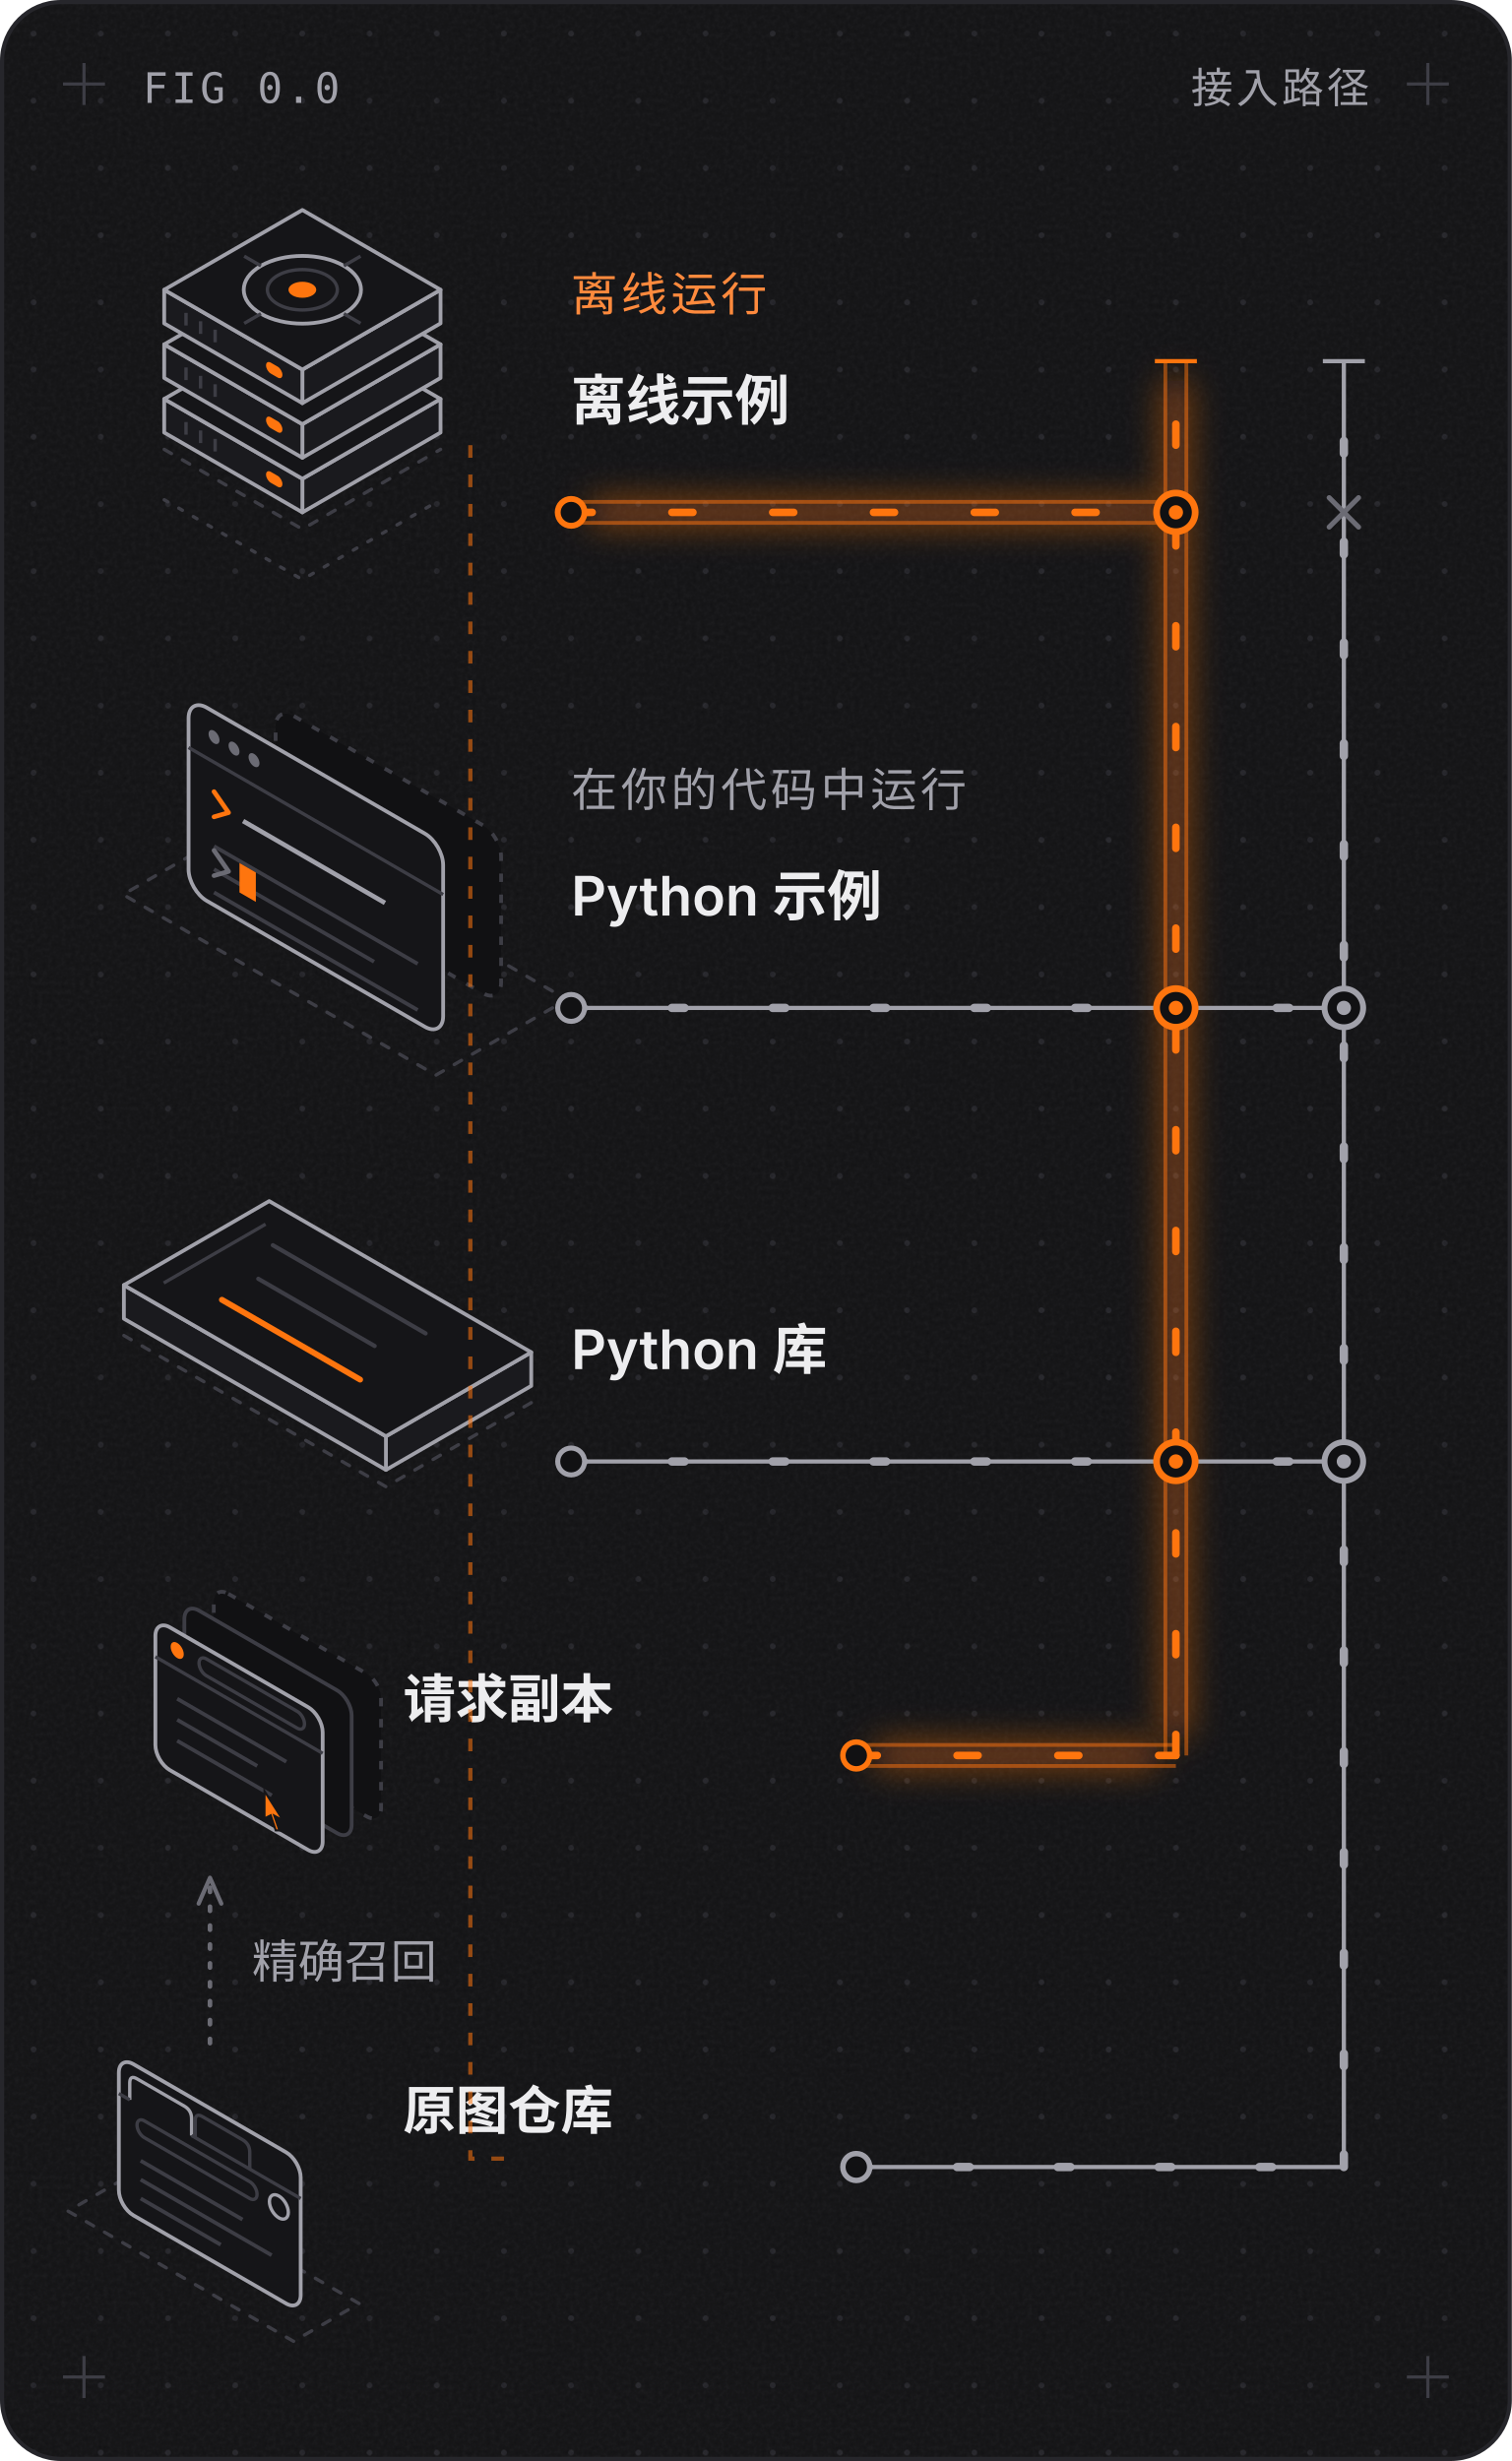
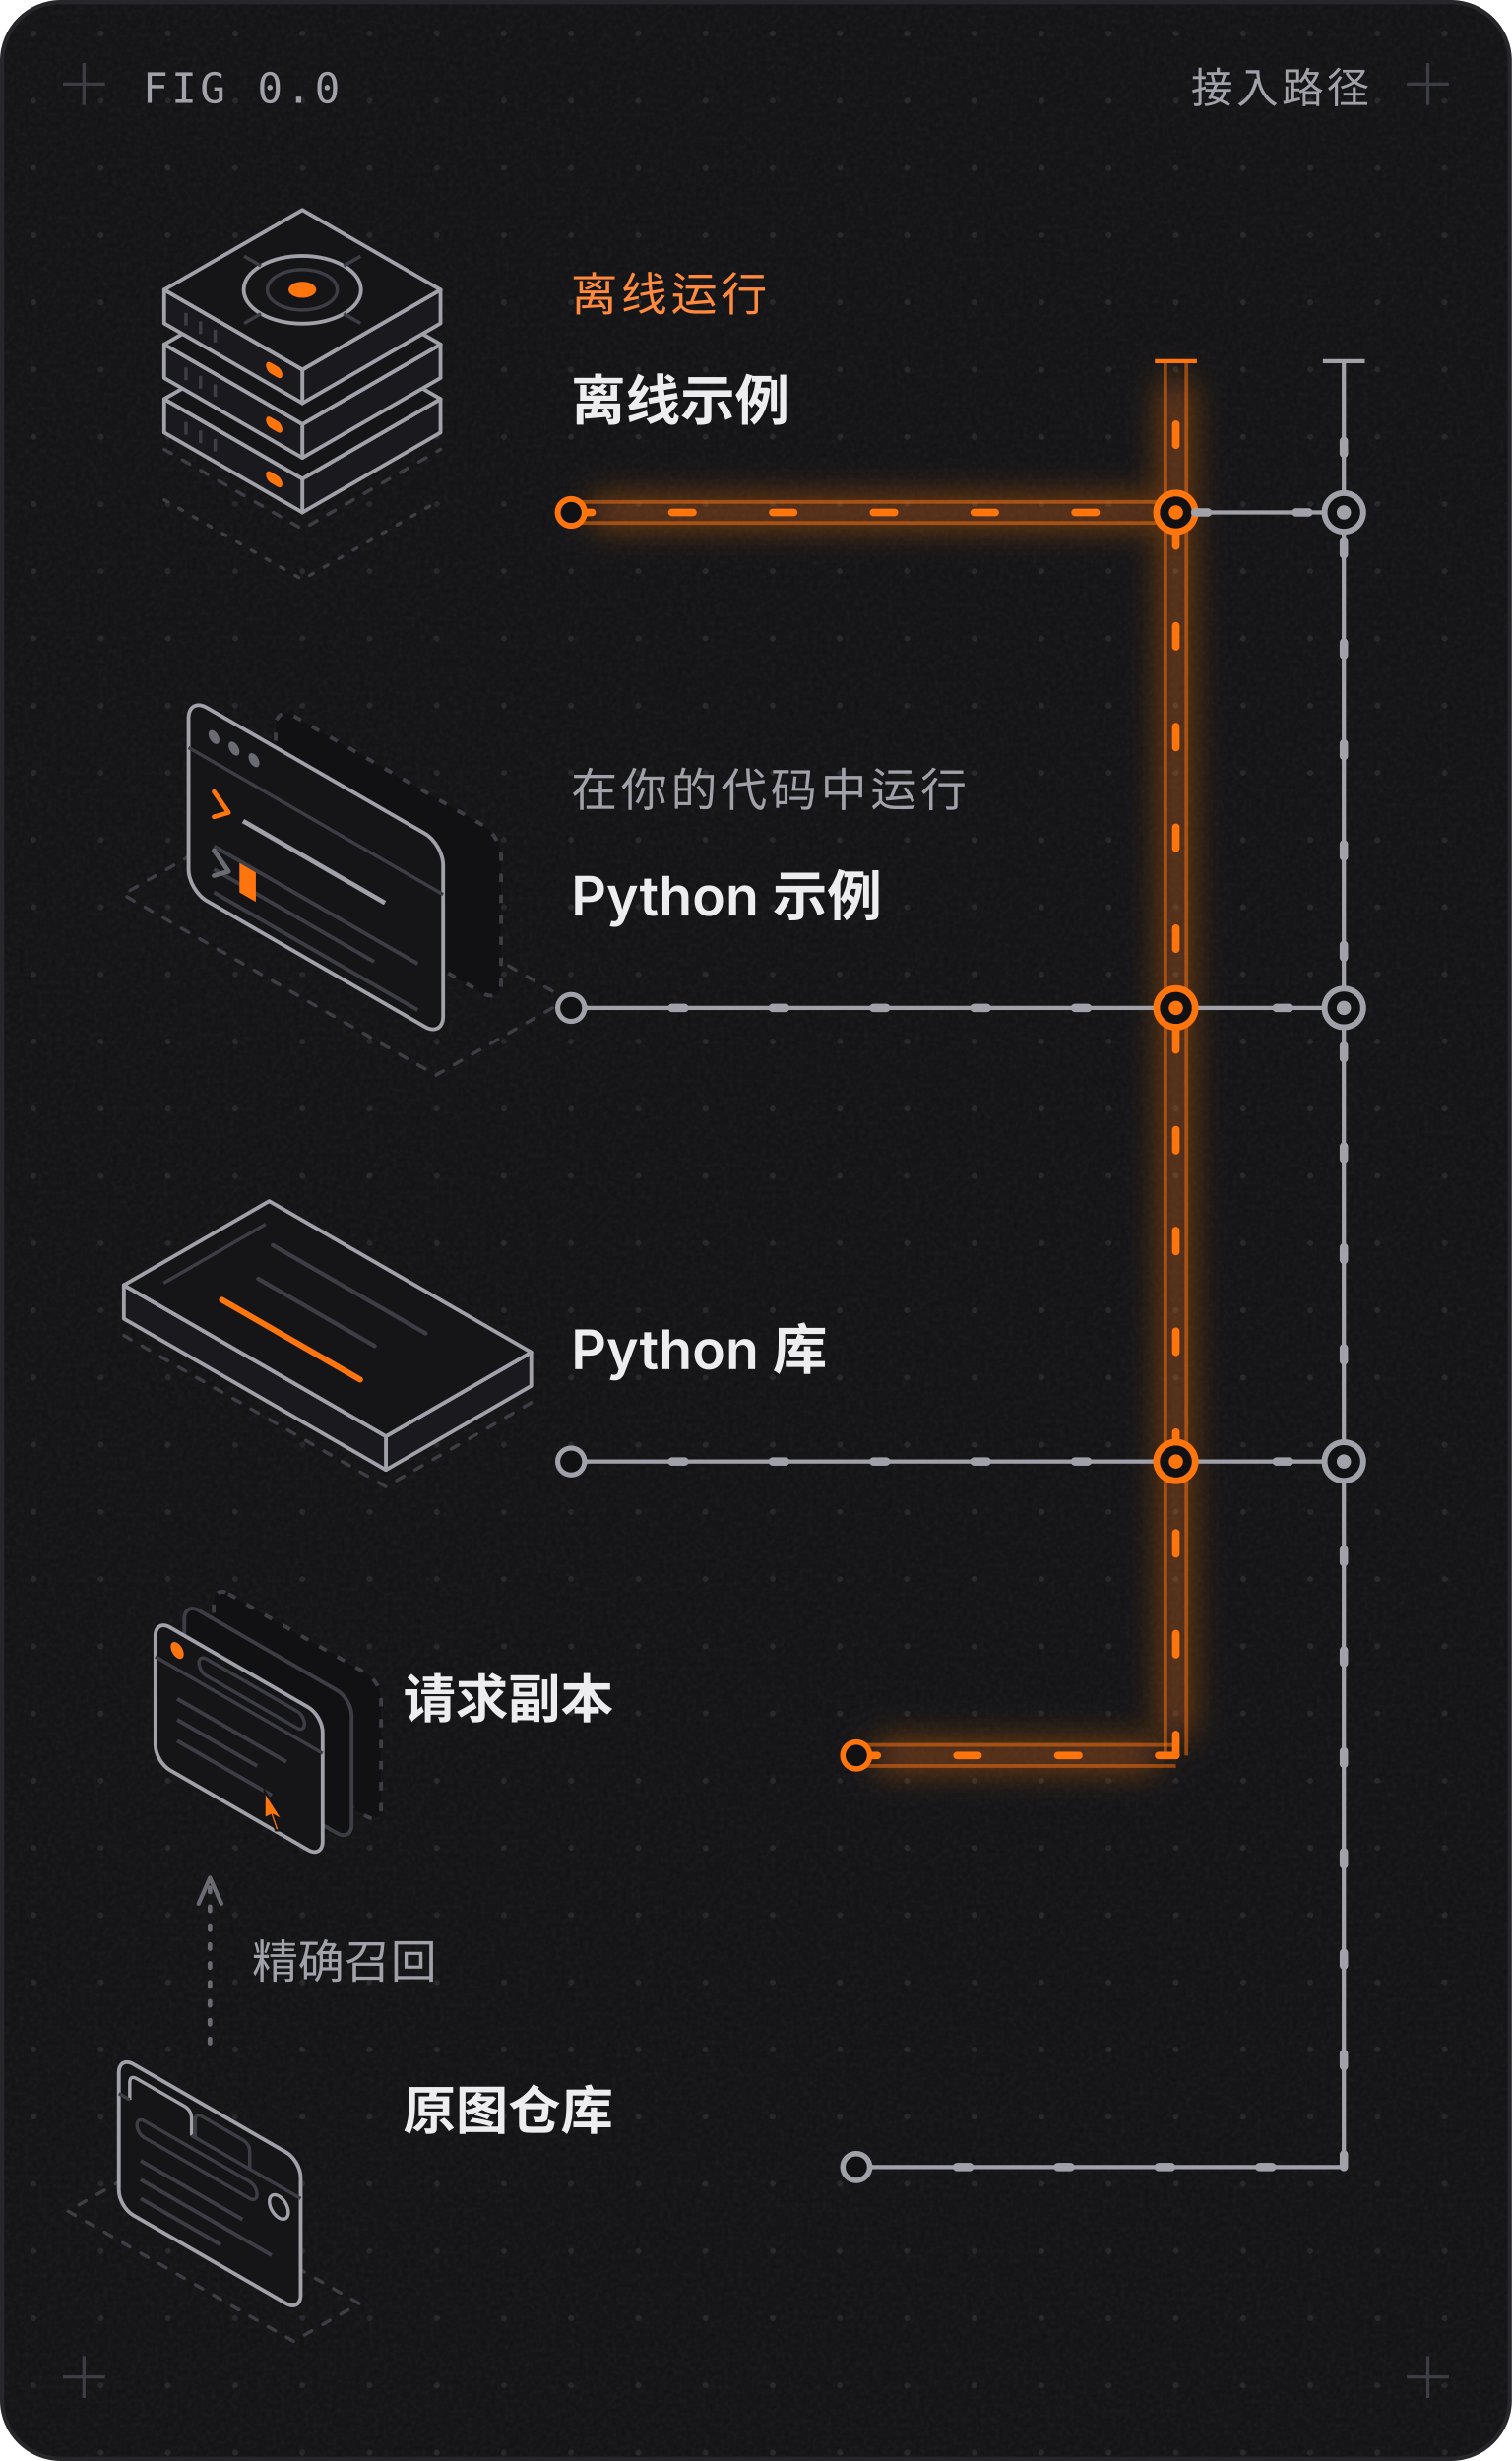
<svg xmlns="http://www.w3.org/2000/svg" viewBox="0 0 360 586" width="360" height="586" role="img" aria-labelledby="t d" fill="none">
  <style>.s{font-family:Geist, Inter, -apple-system, BlinkMacSystemFont, 'Segoe UI', Helvetica, Arial, sans-serif}.m{font-family:'Geist Mono', ui-monospace, SFMono-Regular, Menlo, monospace}text{font-kerning:normal}@keyframes fl{to{stroke-dashoffset:24}}@keyframes fd{to{stroke-dashoffset:-24}}@keyframes sync{to{stroke-dashoffset:-9}}@keyframes led{0%,100%{fill-opacity:1}50%{fill-opacity:.15}}@keyframes blink{0%,49%{fill-opacity:1}50%,100%{fill-opacity:0}}@keyframes cur{0%,100%{transform:translate(0,0)}40%,60%{transform:translate(-14px,-7px)}}@keyframes live{0%,100%{fill-opacity:1}50%{fill-opacity:.25}}@media (prefers-reduced-motion:no-preference){.pkl{animation:fl 1.2s linear infinite}.pkd{animation:fd 1.4s linear infinite}.pks{animation:fd 2.1s linear infinite}.sync{animation:sync 1.6s linear infinite}.led{animation:led 2.4s ease-in-out infinite}.blink{animation:blink 1.1s steps(1) infinite}.cur{animation:cur 6s ease-in-out infinite}.live{animation:live 1.8s ease-in-out infinite}}@keyframes ng0{0%,0.00%{fill-opacity:0}0.50%,17.90%{fill-opacity:1}19.40%,100%{fill-opacity:0}}@media (prefers-reduced-motion:no-preference){.ng0{animation:ng0 12s linear infinite}}@keyframes ng1{0%,19.50%{fill-opacity:0}20.50%,57.90%{fill-opacity:1}59.40%,100%{fill-opacity:0}}@media (prefers-reduced-motion:no-preference){.ng1{animation:ng1 12s linear infinite}}@keyframes ng2{0%,59.50%{fill-opacity:0}60.50%,97.90%{fill-opacity:1}99.40%,100%{fill-opacity:0}}@media (prefers-reduced-motion:no-preference){.ng2{animation:ng2 12s linear infinite}}@keyframes st0{0%,0.00%{transform:translate(0px,0px);fill-opacity:0;stroke-opacity:0}0.60%{fill-opacity:1;stroke-opacity:1}4.46%{transform:translate(144.0px,0.0px)}13.64%{transform:translate(144.0px,296.0px)}16.00%{transform:translate(67.9px,296.0px)}17.00%{fill-opacity:1;stroke-opacity:1}18.50%,100%{transform:translate(67.9px,296.0px);fill-opacity:0;stroke-opacity:0}}@keyframes tr0{0%,0.00%{stroke-dashoffset:516.1;stroke-opacity:0}0.30%{stroke-opacity:1}4.46%{stroke-dashoffset:372.1}13.64%{stroke-dashoffset:76.1}16.00%{stroke-dashoffset:0.0}17.40%{stroke-dashoffset:0;stroke-opacity:1}19.40%,100%{stroke-dashoffset:0;stroke-opacity:0}}@media (prefers-reduced-motion:no-preference){.st0{animation:st0 12s linear infinite}.tr0{animation:tr0 12s linear infinite}}@keyframes st1{0%,20.00%{transform:translate(0px,0px);fill-opacity:0;stroke-opacity:0}20.60%{fill-opacity:1;stroke-opacity:1}25.11%{transform:translate(184.0px,0.0px)}32.78%{transform:translate(184.0px,276.0px)}36.00%{transform:translate(67.9px,276.0px)}37.00%{fill-opacity:1;stroke-opacity:1}38.50%,100%{transform:translate(67.9px,276.0px);fill-opacity:0;stroke-opacity:0}}@keyframes tr1{0%,20.00%{stroke-dashoffset:576.1;stroke-opacity:0}20.30%{stroke-opacity:1}25.11%{stroke-dashoffset:392.1}32.78%{stroke-dashoffset:116.1}36.00%{stroke-dashoffset:0.0}37.40%{stroke-dashoffset:0;stroke-opacity:1}39.40%,100%{stroke-dashoffset:0;stroke-opacity:0}}@media (prefers-reduced-motion:no-preference){.st1{animation:st1 12s linear infinite}.tr1{animation:tr1 12s linear infinite}}@keyframes st2{0%,40.00%{transform:translate(0px,0px);fill-opacity:0;stroke-opacity:0}40.60%{fill-opacity:1;stroke-opacity:1}45.79%{transform:translate(144.0px,0.0px)}52.94%{transform:translate(144.0px,178.0px)}56.00%{transform:translate(67.9px,178.0px)}57.00%{fill-opacity:1;stroke-opacity:1}58.50%,100%{transform:translate(67.9px,178.0px);fill-opacity:0;stroke-opacity:0}}@keyframes tr2{0%,40.00%{stroke-dashoffset:398.1;stroke-opacity:0}40.30%{stroke-opacity:1}45.79%{stroke-dashoffset:254.1}52.94%{stroke-dashoffset:76.1}56.00%{stroke-dashoffset:0.0}57.40%{stroke-dashoffset:0;stroke-opacity:1}59.40%,100%{stroke-dashoffset:0;stroke-opacity:0}}@media (prefers-reduced-motion:no-preference){.st2{animation:st2 12s linear infinite}.tr2{animation:tr2 12s linear infinite}}@keyframes st3{0%,60.00%{transform:translate(0px,0px);fill-opacity:0;stroke-opacity:0}60.60%{fill-opacity:1;stroke-opacity:1}66.29%{transform:translate(184.0px,0.0px)}72.03%{transform:translate(184.0px,168.0px)}76.00%{transform:translate(67.9px,168.0px)}77.00%{fill-opacity:1;stroke-opacity:1}78.50%,100%{transform:translate(67.9px,168.0px);fill-opacity:0;stroke-opacity:0}}@keyframes tr3{0%,60.00%{stroke-dashoffset:468.1;stroke-opacity:0}60.30%{stroke-opacity:1}66.29%{stroke-dashoffset:284.1}72.03%{stroke-dashoffset:116.1}76.00%{stroke-dashoffset:0.0}77.40%{stroke-dashoffset:0;stroke-opacity:1}79.40%,100%{stroke-dashoffset:0;stroke-opacity:0}}@media (prefers-reduced-motion:no-preference){.st3{animation:st3 12s linear infinite}.tr3{animation:tr3 12s linear infinite}}@keyframes st4{0%,80.00%{transform:translate(0px,0px);fill-opacity:0;stroke-opacity:0}80.60%{fill-opacity:1;stroke-opacity:1}87.94%{transform:translate(144.0px,0.0px)}91.80%{transform:translate(144.0px,70.0px)}96.00%{transform:translate(67.9px,70.0px)}97.00%{fill-opacity:1;stroke-opacity:1}98.50%,100%{transform:translate(67.9px,70.0px);fill-opacity:0;stroke-opacity:0}}@keyframes tr4{0%,80.00%{stroke-dashoffset:290.1;stroke-opacity:0}80.30%{stroke-opacity:1}87.94%{stroke-dashoffset:146.1}91.80%{stroke-dashoffset:76.1}96.00%{stroke-dashoffset:0.0}97.40%{stroke-dashoffset:0;stroke-opacity:1}99.40%,100%{stroke-dashoffset:0;stroke-opacity:0}}@media (prefers-reduced-motion:no-preference){.st4{animation:st4 12s linear infinite}.tr4{animation:tr4 12s linear infinite}}</style>
  <defs>
    <pattern id="dots" width="16" height="16" patternUnits="userSpaceOnUse">
      <circle cx="8" cy="8" r="0.7" fill="#232328" />
    </pattern>
    <filter id="grain" x="0" y="0" width="100%" height="100%">
      <feTurbulence type="fractalNoise" baseFrequency="0.9" numOctaves="2" seed="7" stitchTiles="stitch" />
      <feColorMatrix values="0 0 0 0 0.5  0 0 0 0 0.5  0 0 0 0 0.5  0 0 0 0.07 0" />
    </filter>
    <clipPath id="card">
      <rect x="0.5" y="0.5" width="359" height="585" rx="14" />
    </clipPath>
    <marker id="ah" viewBox="0 0 10 10" refX="8.5" refY="5" markerWidth="7" markerHeight="7" orient="auto-start-reverse">
      <path d="M1 1.5 L9 5 L1 8.5" stroke="#A1A1AA" stroke-width="1.3" fill="none" stroke-linejoin="round" stroke-linecap="round" />
    </marker>
    <marker id="ah3" viewBox="0 0 10 10" refX="8.5" refY="5" markerWidth="7" markerHeight="7" orient="auto-start-reverse">
      <path d="M1 1.5 L9 5 L1 8.5" stroke="#6B6B74" stroke-width="1.3" fill="none" stroke-linejoin="round" stroke-linecap="round" />
    </marker>
    <filter id="glow" filterUnits="userSpaceOnUse" x="0" y="0" width="360" height="586">
      <feGaussianBlur stdDeviation="4" />
    </filter>
  </defs>
  <rect x="0.5" y="0.5" width="359" height="585" rx="14" fill="#111113" />
  <g clip-path="url(#card)">
    <rect width="360" height="586" fill="url(#dots)" />
    <rect width="360" height="586" filter="url(#grain)" />
  </g>
  <rect x="0.5" y="0.5" width="359" height="585" rx="14" fill="none" stroke="#26262B" />
  <path d="M15 20h10M20 15v10" stroke="#3D3D45" stroke-width="0.75" />
  <path d="M335 20h10M340 15v10" stroke="#3D3D45" stroke-width="0.75" />
  <path d="M15 566h10M20 561v10" stroke="#3D3D45" stroke-width="0.75" />
  <path d="M335 566h10M340 561v10" stroke="#3D3D45" stroke-width="0.75" />
  <text x="34.0" y="24.5" font-size="10" fill="#A1A1AA" letter-spacing="0.08em" class="m">FIG 0.0</text>
  <text x="326.0" y="24.5" font-size="10" fill="#A1A1AA" text-anchor="end" letter-spacing="0.08em" class="m">接入路径</text>
  <rect x="277.0" y="90.0" width="6" height="324.0" rx="3" fill="#FE750E" fill-opacity="0.5" filter="url(#glow)" />
  <line x1="277.5" y1="418.0" x2="277.5" y2="86.0" stroke="#FE750E" stroke-width="0.9" stroke-opacity=".5" />
  <line x1="282.5" y1="418.0" x2="282.5" y2="86.0" stroke="#FE750E" stroke-width="0.9" stroke-opacity=".5" />
  <line class="pkl" x1="280.0" y1="418.0" x2="280.0" y2="86.0" stroke="#FE750E" stroke-width="1.8" stroke-linecap="round" stroke-dasharray="5 19" />
  <rect x="207.9" y="415.0" width="68.1" height="6" rx="3" fill="#FE750E" fill-opacity="0.5" filter="url(#glow)" />
  <line x1="203.9" y1="415.5" x2="280.0" y2="415.5" stroke="#FE750E" stroke-width="0.9" stroke-opacity=".5" />
  <line x1="203.9" y1="420.5" x2="280.0" y2="420.5" stroke="#FE750E" stroke-width="0.9" stroke-opacity=".5" />
  <line class="pkl" x1="203.9" y1="418.0" x2="280.0" y2="418.0" stroke="#FE750E" stroke-width="1.8" stroke-linecap="round" stroke-dasharray="5 19" />
  <line x1="320.0" y1="516.0" x2="320.0" y2="86.0" stroke="#A1A1AA" stroke-width="1.0" />
  <line class="pkl" x1="320.0" y1="516.0" x2="320.0" y2="86.0" stroke="#A1A1AA" stroke-width="2" stroke-linecap="round" stroke-dasharray="3 21" />
  <line x1="203.9" y1="516.0" x2="320.0" y2="516.0" stroke="#A1A1AA" stroke-width="1.0" />
  <line class="pkl" x1="203.9" y1="516.0" x2="320.0" y2="516.0" stroke="#A1A1AA" stroke-width="2" stroke-linecap="round" stroke-dasharray="3 21" />
  <circle cx="203.9" cy="418" r="3.2" fill="#111113" stroke="#FE750E" stroke-width="1.3" />
  <circle cx="203.9" cy="516" r="3.2" fill="#111113" stroke="#A1A1AA" stroke-width="1.3" />
  <path d="M275 86h10" stroke="#FE750E" stroke-width="1" />
  <path d="M315 86h10" stroke="#A1A1AA" stroke-width="1" />
  <text x="136.0" y="74.0" font-size="11" fill="#FF8A3D" letter-spacing="0.08em" class="m">离线运行</text>
  <polyline points="39.1,107.0 72.0,126.0 104.9,107.0" stroke="#3D3D45" stroke-width="0.8" stroke-dasharray="2 3" stroke-linejoin="round" stroke-linecap="round" />
  <polyline points="39.1,119.0 72.0,138.0 104.9,119.0" stroke="#3D3D45" stroke-width="0.8" stroke-dasharray="1 3" stroke-linejoin="round" stroke-linecap="round" />
  <polygon points="104.9,95.0 72.0,114.0 72.0,122.0 104.9,103.0" fill="#1A1A1E" stroke="#A1A1AA" stroke-width="0.9" stroke-linejoin="round" stroke-linecap="round" />
  <polygon points="39.1,95.0 72.0,114.0 72.0,122.0 39.1,103.0" fill="#1A1A1E" stroke="#A1A1AA" stroke-width="0.9" stroke-linejoin="round" stroke-linecap="round" />
  <polygon points="72.0,76.0 104.9,95.0 72.0,114.0 39.1,95.0" fill="#151518" stroke="#A1A1AA" stroke-width="0.9" stroke-linejoin="round" stroke-linecap="round" />
  <g transform="matrix(0.866,0.5,0,1,39.1,103.0)">
    <line x1="6" y1="-5.5" x2="6" y2="-2.5" stroke="#3D3D45" stroke-width="0.8" vector-effect="non-scaling-stroke" />
    <line x1="10" y1="-5.5" x2="10" y2="-2.5" stroke="#3D3D45" stroke-width="0.8" vector-effect="non-scaling-stroke" />
    <line x1="14" y1="-5.5" x2="14" y2="-2.5" stroke="#3D3D45" stroke-width="0.8" vector-effect="non-scaling-stroke" />
    <rect class="led" style="animation-delay:0.0s" x="28" y="-5.3" width="4.5" height="2.6" rx="1.3" fill="#FE750E" />
  </g>
  <polygon points="104.9,82.0 72.0,101.0 72.0,109.0 104.9,90.0" fill="#1A1A1E" stroke="#A1A1AA" stroke-width="0.9" stroke-linejoin="round" stroke-linecap="round" />
  <polygon points="39.1,82.0 72.0,101.0 72.0,109.0 39.1,90.0" fill="#1A1A1E" stroke="#A1A1AA" stroke-width="0.9" stroke-linejoin="round" stroke-linecap="round" />
  <polygon points="72.0,63.0 104.9,82.0 72.0,101.0 39.1,82.0" fill="#151518" stroke="#A1A1AA" stroke-width="0.9" stroke-linejoin="round" stroke-linecap="round" />
  <g transform="matrix(0.866,0.5,0,1,39.1,90.0)">
    <line x1="6" y1="-5.5" x2="6" y2="-2.5" stroke="#3D3D45" stroke-width="0.8" vector-effect="non-scaling-stroke" />
    <line x1="10" y1="-5.5" x2="10" y2="-2.5" stroke="#3D3D45" stroke-width="0.8" vector-effect="non-scaling-stroke" />
    <line x1="14" y1="-5.5" x2="14" y2="-2.5" stroke="#3D3D45" stroke-width="0.8" vector-effect="non-scaling-stroke" />
    <rect class="led" style="animation-delay:-0.8s" x="28" y="-5.3" width="4.5" height="2.6" rx="1.3" fill="#FE750E" />
  </g>
  <polygon points="104.9,69.0 72.0,88.0 72.0,96.0 104.9,77.0" fill="#1A1A1E" stroke="#A1A1AA" stroke-width="0.9" stroke-linejoin="round" stroke-linecap="round" />
  <polygon points="39.1,69.0 72.0,88.0 72.0,96.0 39.1,77.0" fill="#1A1A1E" stroke="#A1A1AA" stroke-width="0.9" stroke-linejoin="round" stroke-linecap="round" />
  <polygon points="72.0,50.0 104.9,69.0 72.0,88.0 39.1,69.0" fill="#151518" stroke="#A1A1AA" stroke-width="0.9" stroke-linejoin="round" stroke-linecap="round" />
  <g transform="matrix(0.866,0.5,0,1,39.1,77.0)">
    <line x1="6" y1="-5.5" x2="6" y2="-2.5" stroke="#3D3D45" stroke-width="0.8" vector-effect="non-scaling-stroke" />
    <line x1="10" y1="-5.5" x2="10" y2="-2.5" stroke="#3D3D45" stroke-width="0.8" vector-effect="non-scaling-stroke" />
    <line x1="14" y1="-5.5" x2="14" y2="-2.5" stroke="#3D3D45" stroke-width="0.8" vector-effect="non-scaling-stroke" />
    <rect class="led" style="animation-delay:-1.6s" x="28" y="-5.3" width="4.5" height="2.6" rx="1.3" fill="#FE750E" />
  </g>
  <g transform="matrix(0.866,0.5,-0.866,0.5,72.0,50.0)">
    <circle cx="19.0" cy="19.0" r="11.4" stroke="#A1A1AA" stroke-width="0.9" vector-effect="non-scaling-stroke" />
    <circle cx="19.0" cy="19.0" r="6.8" stroke="#3D3D45" stroke-width="0.8" vector-effect="non-scaling-stroke" />
    <circle cx="19.0" cy="19.0" r="2.7" fill="#FE750E" />
    <line x1="30.4" y1="19.0" x2="35.0" y2="19.0" stroke="#3D3D45" stroke-width="0.8" vector-effect="non-scaling-stroke" />
    <line x1="19.0" y1="30.4" x2="19.0" y2="35.0" stroke="#3D3D45" stroke-width="0.8" vector-effect="non-scaling-stroke" />
    <line x1="7.6" y1="19.0" x2="3.0" y2="19.0" stroke="#3D3D45" stroke-width="0.8" vector-effect="non-scaling-stroke" />
    <line x1="19.0" y1="7.6" x2="19.0" y2="3.0" stroke="#3D3D45" stroke-width="0.8" vector-effect="non-scaling-stroke" />
  </g>
  <rect class="ng0" x="126.0" y="83.5" width="81.1" height="24" rx="12" fill="#3A2214" fill-opacity="0" />
  <text x="136.0" y="100.0" font-size="13" fill="#EDEDEF" font-weight="600" class="s">离线示例</text>
  <rect x="140.0" y="119.0" width="136.0" height="6" rx="3" fill="#FE750E" fill-opacity="0.5" filter="url(#glow)" />
  <line x1="136.0" y1="119.5" x2="280.0" y2="119.5" stroke="#FE750E" stroke-width="0.9" stroke-opacity=".5" />
  <line x1="136.0" y1="124.5" x2="280.0" y2="124.5" stroke="#FE750E" stroke-width="0.9" stroke-opacity=".5" />
  <line class="pkl" x1="136.0" y1="122.0" x2="280.0" y2="122.0" stroke="#FE750E" stroke-width="1.8" stroke-linecap="round" stroke-dasharray="5 19" />
  <circle cx="136" cy="122" r="3.2" fill="#111113" stroke="#FE750E" stroke-width="1.4" />
  <circle cx="280.0" cy="122.0" r="4.6" fill="#111113" stroke="#FE750E" stroke-width="1.6" />
  <circle cx="280.0" cy="122.0" r="1.7" fill="#FE750E" />
-   <path d="M316.5 118.5l7 7M323.5 118.5l-7 7" stroke="#6B6B74" stroke-width="1.2" stroke-linecap="round" />
+   <line x1="284.6" y1="122.0" x2="320.0" y2="122.0" stroke="#A1A1AA" stroke-width="1.0" />
+   <line class="pkl" x1="284.6" y1="122.0" x2="320.0" y2="122.0" stroke="#A1A1AA" stroke-width="2" stroke-linecap="round" stroke-dasharray="3 21" />
+   <circle cx="320.0" cy="122.0" r="4.6" fill="#111113" stroke="#A1A1AA" stroke-width="1.4" />
+   <circle cx="320.0" cy="122.0" r="1.7" fill="#A1A1AA" />
  <text x="136.0" y="192.0" font-size="11" fill="#A1A1AA" letter-spacing="0.08em" class="m">在你的代码中运行</text>
  <polygon points="60.5,195.0 135.0,238.0 103.8,256.0 29.3,213.0" stroke="#3D3D45" stroke-width="0.8" stroke-dasharray="2 3" stroke-linejoin="round" stroke-linecap="round" />
  <g transform="matrix(0.866,0.5,0,1,58.7,204.0)">
    <rect x="8" y="-40" width="62" height="40" rx="5" fill="#111113" stroke="#3D3D45" stroke-width="0.9" stroke-dasharray="2 3" vector-effect="non-scaling-stroke" />
  </g>
  <g transform="matrix(0.866,0.5,0,1,44.9,212.0)">
    <rect x="0" y="-46" width="70" height="46" rx="5" fill="#151518" stroke="#A1A1AA" stroke-width="0.9" vector-effect="non-scaling-stroke" />
    <line x1="0" y1="-34" x2="70" y2="-34" stroke="#3D3D45" stroke-width="0.8" vector-effect="non-scaling-stroke" />
    <circle cx="7.0" cy="-40" r="1.5" fill="#6B6B74" />
    <circle cx="12.5" cy="-40" r="1.5" fill="#6B6B74" />
    <circle cx="18.0" cy="-40" r="1.5" fill="#6B6B74" />
    <path d="M7 -27 l4 3 l-4 3" stroke="#FE750E" stroke-width="1.1" stroke-linejoin="round" stroke-linecap="round" vector-effect="non-scaling-stroke" />
    <line x1="15" y1="-24" x2="54" y2="-24" stroke="#A1A1AA" stroke-width="1.1" vector-effect="non-scaling-stroke" />
    <line x1="7" y1="-14.0" x2="63" y2="-14.0" stroke="#3D3D45" stroke-width="0.9" vector-effect="non-scaling-stroke" />
    <line x1="7" y1="-8.5" x2="51" y2="-8.5" stroke="#3D3D45" stroke-width="0.9" vector-effect="non-scaling-stroke" />
    <line x1="7" y1="-3.0" x2="63" y2="-3.0" stroke="#3D3D45" stroke-width="0.9" vector-effect="non-scaling-stroke" />
    <path d="M7 -13 l4 3 l-4 3" stroke="#6B6B74" stroke-width="1.1" stroke-linejoin="round" stroke-linecap="round" vector-effect="non-scaling-stroke" />
    <rect class="blink" x="14" y="-13.5" width="4.5" height="7" fill="#FE750E" />
  </g>
  <rect class="ng1" x="126.0" y="201.5" width="138.4" height="24" rx="12" fill="#3A2214" fill-opacity="0" />
  <text x="136.0" y="218.0" font-size="13" fill="#EDEDEF" font-weight="600" class="s">Python 示例</text>
  <line x1="136.0" y1="240.0" x2="320.0" y2="240.0" stroke="#A1A1AA" stroke-width="1.0" />
  <line class="pkl" x1="136.0" y1="240.0" x2="320.0" y2="240.0" stroke="#A1A1AA" stroke-width="2" stroke-linecap="round" stroke-dasharray="3 21" />
  <circle cx="136" cy="240" r="3.2" fill="#111113" stroke="#A1A1AA" stroke-width="1.2" />
  <circle cx="280.0" cy="240.0" r="4.6" fill="#111113" stroke="#FE750E" stroke-width="1.6" />
  <circle cx="280.0" cy="240.0" r="1.7" fill="#FE750E" />
  <circle cx="320.0" cy="240.0" r="4.6" fill="#111113" stroke="#A1A1AA" stroke-width="1.4" />
  <circle cx="320.0" cy="240.0" r="1.7" fill="#A1A1AA" />
  <polyline points="29.5,318.0 91.9,354.0 126.5,334.0" stroke="#3D3D45" stroke-width="0.8" stroke-dasharray="2 3" stroke-linejoin="round" stroke-linecap="round" />
  <polygon points="126.5,322.0 91.9,342.0 91.9,350.0 126.5,330.0" fill="#1A1A1E" stroke="#A1A1AA" stroke-width="0.9" stroke-linejoin="round" stroke-linecap="round" />
  <polygon points="29.5,306.0 91.9,342.0 91.9,350.0 29.5,314.0" fill="#1A1A1E" stroke="#A1A1AA" stroke-width="0.9" stroke-linejoin="round" stroke-linecap="round" />
  <polygon points="64.1,286.0 126.5,322.0 91.9,342.0 29.5,306.0" fill="#151518" stroke="#A1A1AA" stroke-width="0.9" stroke-linejoin="round" stroke-linecap="round" />
  <g transform="matrix(0.866,0.5,-0.866,0.5,64.1,286.0)">
    <line x1="11" y1="10.0" x2="53" y2="10.0" stroke="#3D3D45" stroke-width="1.0" stroke-linecap="round" vector-effect="non-scaling-stroke" />
    <line x1="17" y1="20.0" x2="49" y2="20.0" stroke="#3D3D45" stroke-width="1.0" stroke-linecap="round" vector-effect="non-scaling-stroke" />
    <line x1="17" y1="30.0" x2="55" y2="30.0" stroke="#FE750E" stroke-width="1.4" stroke-linecap="round" vector-effect="non-scaling-stroke" />
    <line x1="5" y1="6" x2="5" y2="34" stroke="#3D3D45" stroke-width="0.8" vector-effect="non-scaling-stroke" />
  </g>
  <rect class="ng2" x="126.0" y="309.5" width="117.5" height="24" rx="12" fill="#3A2214" fill-opacity="0" />
  <text x="136.0" y="326.0" font-size="13" fill="#EDEDEF" font-weight="600" class="s">Python 库</text>
  <line x1="136.0" y1="348.0" x2="320.0" y2="348.0" stroke="#A1A1AA" stroke-width="1.0" />
  <line class="pkl" x1="136.0" y1="348.0" x2="320.0" y2="348.0" stroke="#A1A1AA" stroke-width="2" stroke-linecap="round" stroke-dasharray="3 21" />
  <circle cx="136" cy="348" r="3.2" fill="#111113" stroke="#A1A1AA" stroke-width="1.2" />
  <circle cx="280.0" cy="348.0" r="4.6" fill="#111113" stroke="#FE750E" stroke-width="1.6" />
  <circle cx="280.0" cy="348.0" r="1.7" fill="#FE750E" />
  <circle cx="320.0" cy="348.0" r="4.6" fill="#111113" stroke="#A1A1AA" stroke-width="1.4" />
  <circle cx="320.0" cy="348.0" r="1.7" fill="#A1A1AA" />
  <g transform="matrix(0.866,0.5,0,1,50.9,411.5)">
    <rect x="0" y="-34" width="46" height="34" rx="4" fill="#111113" stroke="#3D3D45" stroke-width="0.9" stroke-dasharray="2 3" vector-effect="non-scaling-stroke" />
  </g>
  <g transform="matrix(0.866,0.5,0,1,43.9,415.5)">
    <rect x="0" y="-34" width="46" height="34" rx="4" fill="#111113" stroke="#3D3D45" stroke-width="0.9" vector-effect="non-scaling-stroke" />
  </g>
  <g transform="matrix(0.866,0.5,0,1,37.0,419.5)">
    <rect x="0" y="-34" width="46" height="34" rx="4" fill="#151518" stroke="#A1A1AA" stroke-width="0.9" vector-effect="non-scaling-stroke" />
    <line x1="0" y1="-25" x2="46" y2="-25" stroke="#3D3D45" stroke-width="0.8" vector-effect="non-scaling-stroke" />
    <circle class="live" cx="6" cy="-29.5" r="1.8" fill="#FE750E" />
    <rect x="12" y="-31.5" width="29" height="4" rx="2" stroke="#3D3D45" stroke-width="0.8" vector-effect="non-scaling-stroke" />
    <line x1="6" y1="-18" x2="36" y2="-18" stroke="#3D3D45" stroke-width="0.9" vector-effect="non-scaling-stroke" />
    <line x1="6" y1="-13" x2="28" y2="-13" stroke="#3D3D45" stroke-width="0.9" vector-effect="non-scaling-stroke" />
    <line x1="6" y1="-8" x2="32" y2="-8" stroke="#3D3D45" stroke-width="0.9" vector-effect="non-scaling-stroke" />
    <path class="cur" d="M30 -8 l0 6.5 l1.7 -1.6 l1.4 2.9 l1 -.5 l-1.4 -2.8 l2.4 -.1z" fill="#FE750E" stroke="#151518" stroke-width="0.5" vector-effect="non-scaling-stroke" />
  </g>
  <polygon points="31.8,517.5 85.5,548.5 69.9,557.5 16.2,526.5" stroke="#3D3D45" stroke-width="0.8" stroke-dasharray="2 3" stroke-linejoin="round" stroke-linecap="round" />
  <g transform="matrix(0.866,0.5,0,1,28.3,525.5)">
    <rect x="0" y="-36" width="50" height="36" rx="4" fill="#151518" stroke="#A1A1AA" stroke-width="0.9" vector-effect="non-scaling-stroke" />
    <path d="M3 -27 v-4 q0 -2 2 -2 h13 q2 0 2 2 v4" stroke="#A1A1AA" stroke-width="0.8" vector-effect="non-scaling-stroke" />
    <path d="M21 -27 v-4 q0 -2 2 -2 h11 q2 0 2 2 v4" stroke="#3D3D45" stroke-width="0.8" vector-effect="non-scaling-stroke" />
    <line x1="0" y1="-27" x2="3" y2="-27" stroke="#3D3D45" stroke-width="0.8" vector-effect="non-scaling-stroke" />
    <line x1="20" y1="-27" x2="50" y2="-27" stroke="#3D3D45" stroke-width="0.8" vector-effect="non-scaling-stroke" />
    <circle cx="44" cy="-22" r="2.6" stroke="#A1A1AA" stroke-width="0.8" vector-effect="non-scaling-stroke" />
    <rect x="5" y="-24" width="33" height="4" rx="2" stroke="#3D3D45" stroke-width="0.8" vector-effect="non-scaling-stroke" />
    <line x1="6" y1="-14.0" x2="34" y2="-14.0" stroke="#3D3D45" stroke-width="0.9" vector-effect="non-scaling-stroke" />
    <line x1="6" y1="-9.5" x2="42" y2="-9.5" stroke="#3D3D45" stroke-width="0.9" vector-effect="non-scaling-stroke" />
    <line x1="6" y1="-5.0" x2="28" y2="-5.0" stroke="#3D3D45" stroke-width="0.9" vector-effect="non-scaling-stroke" />
  </g>
  <text x="96.0" y="409.0" font-size="12.5" fill="#EDEDEF" font-weight="600" class="s">请求副本</text>
  <text x="96.0" y="507.0" font-size="12.5" fill="#EDEDEF" font-weight="600" class="s">原图仓库</text>
  <line class="sync" x1="50.0" y1="486.5" x2="50.0" y2="447.5" stroke="#6B6B74" stroke-width="1.1" stroke-dasharray="1 3.5" stroke-linecap="round" marker-end="url(#ah3)" />
  <text x="60.0" y="471.0" font-size="11" fill="#A1A1AA" class="m">精确召回</text>
  <polyline class="tr0" points="136.0,122.0 280.0,122.0 280.0,418.0 203.9,418.0" stroke="#FE750E" stroke-width="2.4" stroke-linejoin="round" stroke-dasharray="516.1 526.1" stroke-dashoffset="516.1" stroke-opacity="0" />
  <circle class="st0" cx="136.0" cy="122.0" r="4.2" fill="#FE750E" stroke="#111113" stroke-width="1.6" fill-opacity="0" stroke-opacity="0" />
  <polyline class="tr1" points="136.0,240.0 320.0,240.0 320.0,516.0 203.9,516.0" stroke="#EDEDEF" stroke-width="1.8" stroke-linejoin="round" stroke-dasharray="576.1 586.1" stroke-dashoffset="576.1" stroke-opacity="0" />
  <circle class="st1" cx="136.0" cy="240.0" r="4.2" fill="#EDEDEF" stroke="#111113" stroke-width="1.6" fill-opacity="0" stroke-opacity="0" />
  <polyline class="tr2" points="136.0,240.0 280.0,240.0 280.0,418.0 203.9,418.0" stroke="#FE750E" stroke-width="2.4" stroke-linejoin="round" stroke-dasharray="398.1 408.1" stroke-dashoffset="398.1" stroke-opacity="0" />
  <circle class="st2" cx="136.0" cy="240.0" r="4.2" fill="#FE750E" stroke="#111113" stroke-width="1.6" fill-opacity="0" stroke-opacity="0" />
  <polyline class="tr3" points="136.0,348.0 320.0,348.0 320.0,516.0 203.9,516.0" stroke="#EDEDEF" stroke-width="1.8" stroke-linejoin="round" stroke-dasharray="468.1 478.1" stroke-dashoffset="468.1" stroke-opacity="0" />
  <circle class="st3" cx="136.0" cy="348.0" r="4.2" fill="#EDEDEF" stroke="#111113" stroke-width="1.6" fill-opacity="0" stroke-opacity="0" />
  <polyline class="tr4" points="136.0,348.0 280.0,348.0 280.0,418.0 203.9,418.0" stroke="#FE750E" stroke-width="2.4" stroke-linejoin="round" stroke-dasharray="290.1 300.1" stroke-dashoffset="290.1" stroke-opacity="0" />
  <circle class="st4" cx="136.0" cy="348.0" r="4.2" fill="#FE750E" stroke="#111113" stroke-width="1.6" fill-opacity="0" stroke-opacity="0" />
-   <path d="M112 106 V514 H124" stroke="#FE750E" stroke-width="1" stroke-dasharray="3 4" fill="none" opacity=".55" />
</svg>
